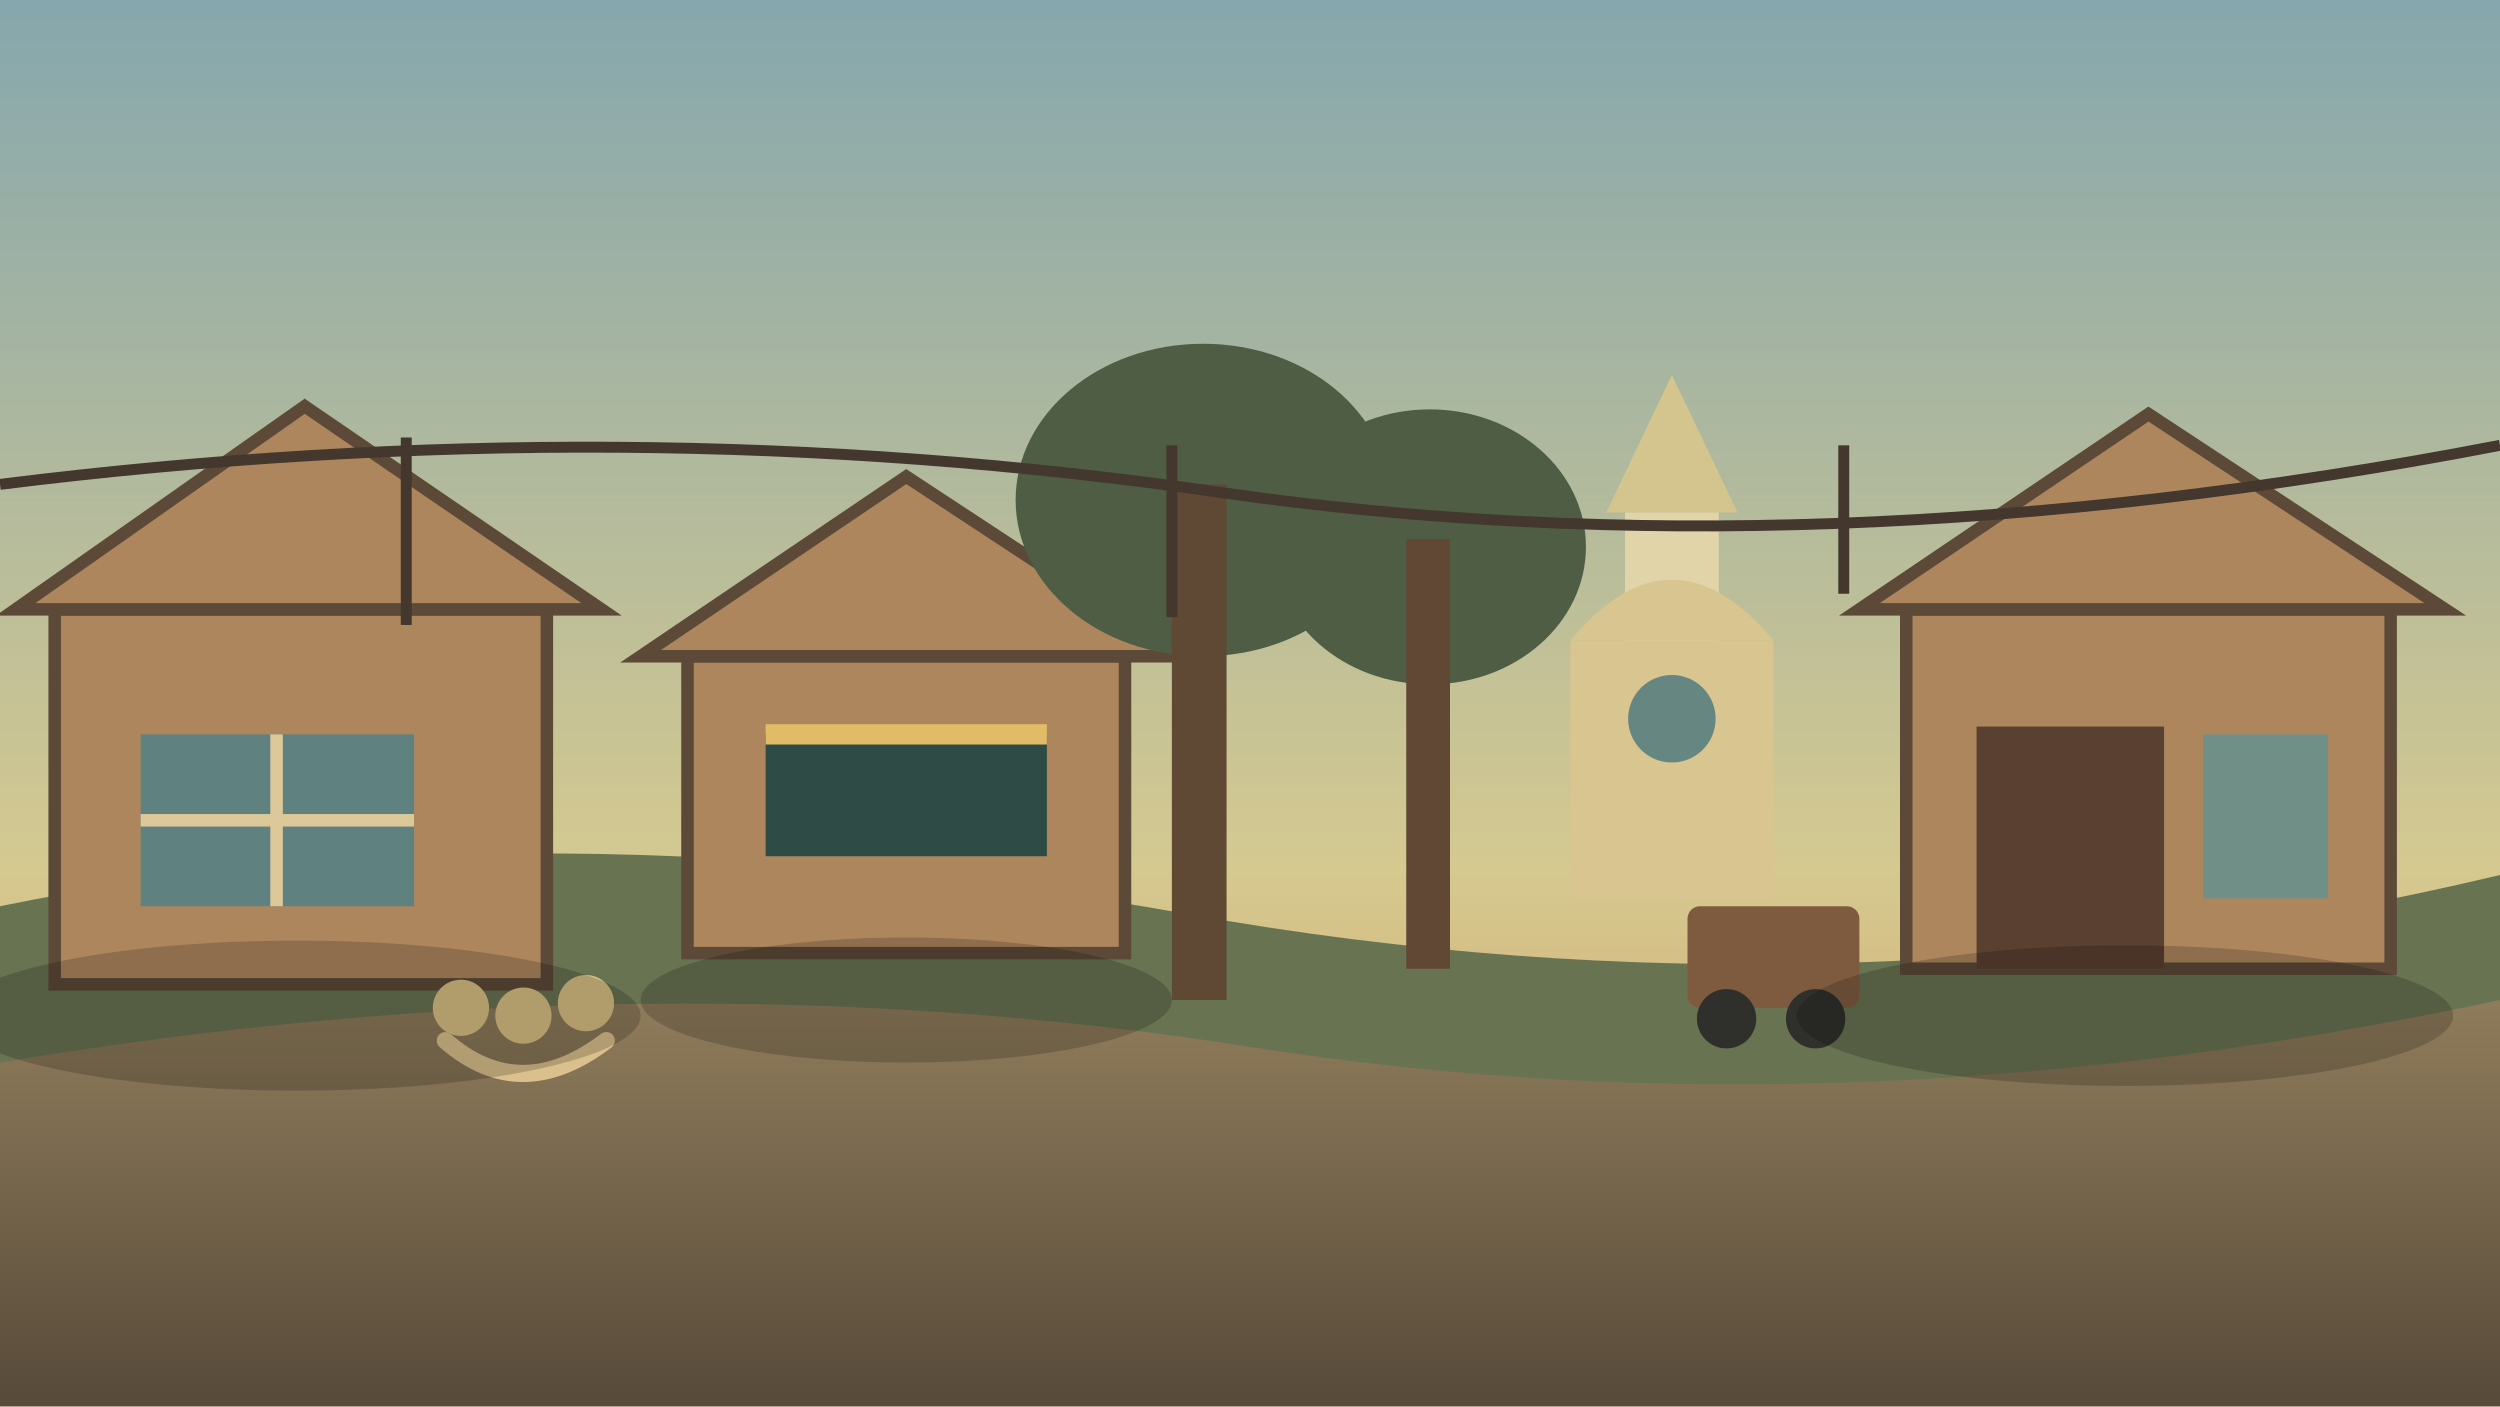
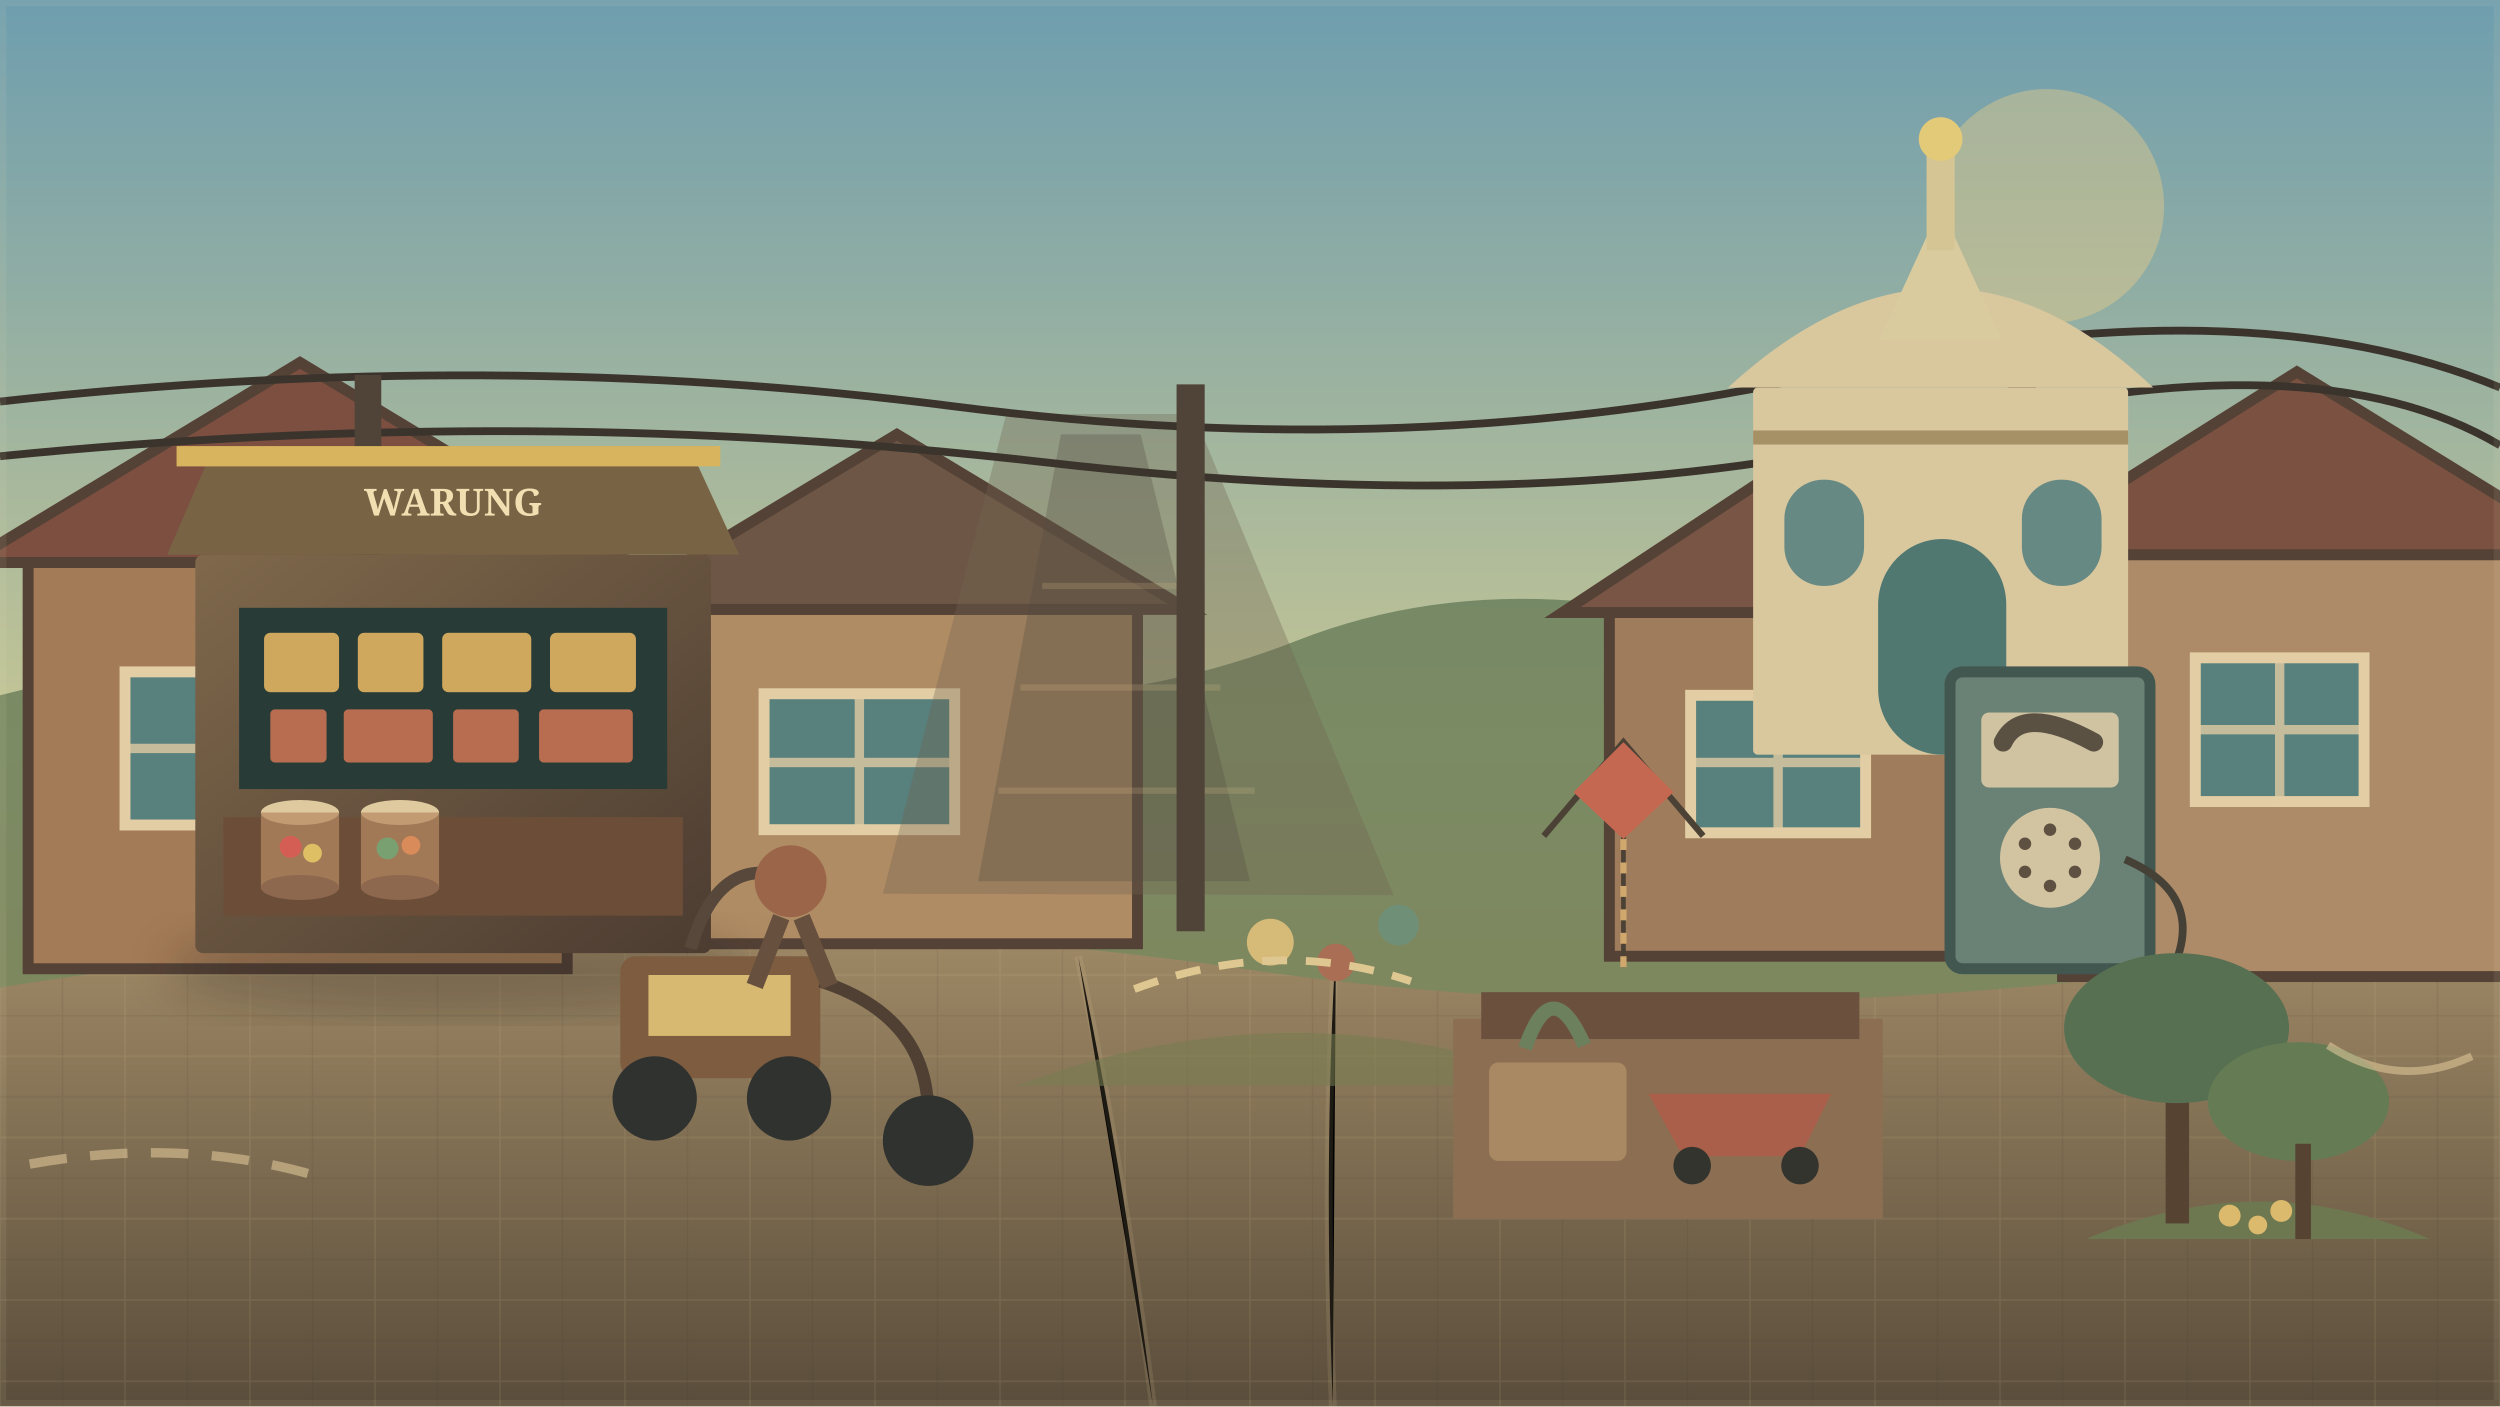
<svg xmlns="http://www.w3.org/2000/svg" viewBox="0 0 1600 900">
  <defs>
    <linearGradient id="sky" x1="0" y1="0" x2="0" y2="1">
-       <stop stop-color="#86a7ad" />
-       <stop offset=".62" stop-color="#d5c990" />
-       <stop offset="1" stop-color="#d79558" />
+       <stop stop-color="#6f9eae" />
+       <stop offset=".52" stop-color="#c4c594" />
+       <stop offset="1" stop-color="#e3a55f" />
    </linearGradient>
    <linearGradient id="road" x1="0" y1="0" x2="0" y2="1">
-       <stop stop-color="#8f7c5b" />
-       <stop offset="1" stop-color="#574a39" />
+       <stop stop-color="#a18b67" />
+       <stop offset="1" stop-color="#5a4d3b" />
    </linearGradient>
+     <linearGradient id="shop" x1="0" y1="0" x2="1" y2="1">
+       <stop stop-color="#7f684b" />
+       <stop offset="1" stop-color="#4c3c31" />
+     </linearGradient>
+     <linearGradient id="glass" x1="0" y1="0" x2="1" y2="1">
+       <stop stop-color="#cbe1cf" stop-opacity=".65" />
+       <stop offset="1" stop-color="#587c78" stop-opacity=".28" />
+     </linearGradient>
+     <pattern id="paving" width="80" height="52" patternUnits="userSpaceOnUse">
+       <path d="M0 0h80v52H0z" fill="none" stroke="#e0c494" stroke-opacity=".12" />
+       <path d="M0 26h80M40 0v52" stroke="#392f28" stroke-opacity=".09" />
+     </pattern>
+     <filter id="shadow">
+       <feGaussianBlur stdDeviation="14" />
+     </filter>
  </defs>
  <rect width="1600" height="900" fill="url(#sky)" />
-   <path d="M0 580Q340 510 760 585T1600 560V900H0z" fill="#687351" />
-   <path d="M0 680Q420 610 800 670T1600 640V900H0z" fill="url(#road)" />
-   <g fill="#ad865d" stroke="#5c4938" stroke-width="8">
-     <path d="M35 390h315v240H35z" />
-     <path d="M10 390l185-130 190 130z" />
-     <path d="M440 420h280v190H440z" />
-     <path d="M410 420l170-115 175 115z" />
-     <path d="M1220 390h310v230h-310z" />
-     <path d="M1190 390l185-125 190 125z" />
+   <circle cx="1310" cy="132" r="75" fill="#f5cf83" opacity=".38" />
+   <path d="M0 445Q235 385 450 430T830 410T1210 438T1600 395V650H0Z" fill="#5e7452" opacity=".72" />
+   <path d="M0 632Q420 565 795 620T1600 586V900H0Z" fill="url(#road)" />
+   <path d="M0 632Q420 565 795 620T1600 586V900H0Z" fill="url(#paving)" />
+   <path d="M690 612q28 130 48 288M855 604q-8 135-2 296" stroke="#e0c89b" stroke-opacity=".13" stroke-width="5" />
+   <g stroke="#554236" stroke-width="7">
+     <path d="M18 360h345v260H18z" fill="#a37b56" />
+     <path d="M-20 360 192 232l212 128Z" fill="#7c4f40" />
+     <path d="M420 390h308v214H420z" fill="#b08c64" />
+     <path d="M388 390 574 278l186 112Z" fill="#6d5645" />
+     <path d="M1030 392h300v220h-300z" fill="#9f7c5b" />
+     <path d="M1000 392 1180 273l180 119Z" fill="#785544" />
+     <path d="M1320 355h300v270h-300z" fill="#ad8b68" />
+     <path d="M1284 355 1470 238l190 117Z" fill="#7b5241" />
  </g>
-   <rect x="90" y="470" width="175" height="110" fill="#5f817f" />
-   <path d="M177 470v110M90 525h175" stroke="#ddc899" stroke-width="8" />
-   <rect x="490" y="470" width="180" height="78" fill="#2e4c45" />
-   <path d="M490 470h180" stroke="#e0bc68" stroke-width="13" />
-   <rect x="1265" y="465" width="120" height="155" fill="#5a4031" />
-   <rect x="1410" y="470" width="80" height="105" fill="#708f86" />
-   <g fill="#4e5d43">
-     <ellipse cx="770" cy="320" rx="120" ry="100" />
-     <rect x="750" y="310" width="35" height="330" fill="#5f4934" />
-     <ellipse cx="915" cy="350" rx="100" ry="88" />
-     <rect x="900" y="345" width="28" height="275" fill="#604834" />
+   <g fill="#58807d" stroke="#e2cda4" stroke-width="7">
+     <rect x="80" y="430" width="145" height="98" />
+     <rect x="489" y="444" width="122" height="87" />
+     <rect x="1082" y="445" width="112" height="88" />
+     <rect x="1405" y="421" width="108" height="92" />
  </g>
-   <g transform="translate(970 240)">
-     <path d="M100 0l42 88H58z" fill="#d4c58f" />
-     <rect x="70" y="88" width="60" height="245" fill="#e2d4a9" />
-     <rect x="35" y="170" width="130" height="165" rx="2" fill="#d8c58f" />
-     <path d="M35 170q65-78 130 0" fill="#d8c58f" />
-     <circle cx="100" cy="220" r="28" fill="#668681" />
+   <g stroke="#e3cda4" stroke-width="6" opacity=".78">
+     <path d="M152 430v98M80 479h145M550 444v87M489 488h122M1138 445v88M1082 488h112M1459 421v92M1405 467h108" />
  </g>
-   <g stroke="#43372e" stroke-width="7">
-     <path d="M0 310Q400 260 780 315T1600 285" fill="none" />
-     <path d="M260 280v120M750 285v110M1180 285v95" />
+   <g transform="translate(565 210)">
+     <path d="M0 362 79 55h120l128 308Z" fill="#6f6350" opacity=".34" />
+     <path d="M61 354 114 68h51l70 286" fill="#4f493f" opacity=".3" />
+     <path d="M102 165h92M88 230h128M74 296h164" stroke="#dcc18e" stroke-opacity=".2" stroke-width="4" />
  </g>
-   <g fill="#d7bf83">
-     <circle cx="295" cy="645" r="18" />
-     <circle cx="335" cy="650" r="18" />
-     <circle cx="375" cy="642" r="18" />
+   <g stroke="#3b342d" stroke-width="5" fill="none">
+     <path d="M0 257Q315 222 610 260T1170 239T1600 248" />
+     <path d="M0 292Q340 258 670 296T1240 274T1600 285" />
  </g>
-   <path d="M285 666q48 42 103 0" fill="none" stroke="#d9c08c" stroke-width="11" stroke-linecap="round" />
-   <rect x="1080" y="580" width="110" height="65" rx="8" fill="#7e5b3f" />
-   <circle cx="1105" cy="652" r="19" fill="#2f302c" />
-   <circle cx="1162" cy="652" r="19" fill="#2f302c" />
-   <g opacity=".18" fill="#000">
-     <ellipse cx="190" cy="650" rx="220" ry="48" />
-     <ellipse cx="580" cy="640" rx="170" ry="40" />
-     <ellipse cx="1360" cy="650" rx="210" ry="45" />
+   <g fill="#504438">
+     <rect x="227" y="240" width="17" height="360" />
+     <rect x="753" y="246" width="18" height="350" />
+     <rect x="1285" y="242" width="18" height="354" />
  </g>
+   <g transform="translate(125 355)">
+     <ellipse cx="170" cy="265" rx="188" ry="30" fill="#1d1712" opacity=".24" filter="url(#shadow)" />
+     <rect width="330" height="255" rx="5" fill="url(#shop)" />
+     <path d="M-18 0h366l-30-65H10Z" fill="#786345" />
+     <path d="M-12-63h348" stroke="#d9b45f" stroke-width="13" />
+     <rect x="28" y="34" width="274" height="116" fill="#293b36" />
+     <g fill="#cfa85e">
+       <rect x="44" y="50" width="48" height="38" rx="4" />
+       <rect x="104" y="50" width="42" height="38" rx="4" />
+       <rect x="158" y="50" width="57" height="38" rx="4" />
+       <rect x="227" y="50" width="55" height="38" rx="4" />
+     </g>
+     <g fill="#b86c50">
+       <rect x="48" y="99" width="36" height="34" rx="3" />
+       <rect x="95" y="99" width="57" height="34" rx="3" />
+       <rect x="165" y="99" width="42" height="34" rx="3" />
+       <rect x="220" y="99" width="60" height="34" rx="3" />
+     </g>
+     <rect x="18" y="168" width="294" height="63" fill="#6c4e38" />
+     <g transform="translate(42 165)">
+       <ellipse cx="25" cy="0" rx="25" ry="8" fill="#dfc99e" />
+       <rect x="0" width="50" height="49" fill="#b78963" opacity=".72" />
+       <ellipse cx="25" cy="48" rx="25" ry="8" fill="#8d674e" />
+       <circle cx="19" cy="22" r="7" fill="#d55e54" />
+       <circle cx="33" cy="26" r="6" fill="#dfbf64" />
+     </g>
+     <g transform="translate(106 165)">
+       <ellipse cx="25" cy="0" rx="25" ry="8" fill="#dfc99e" />
+       <rect width="50" height="49" fill="#b78963" opacity=".72" />
+       <ellipse cx="25" cy="48" rx="25" ry="8" fill="#8d674e" />
+       <circle cx="17" cy="23" r="7" fill="#79a071" />
+       <circle cx="32" cy="21" r="6" fill="#d98b59" />
+     </g>
+     <text x="165" y="-25" text-anchor="middle" fill="#f2dfb1" font-size="24" font-family="Georgia" font-weight="700">WARUNG</text>
+   </g>
+   <g transform="translate(372 612)">
+     <rect x="25" y="0" width="128" height="78" rx="10" fill="#7e5c40" />
+     <rect x="43" y="12" width="91" height="39" fill="#d8b971" />
+     <circle cx="47" cy="91" r="27" fill="#30322f" />
+     <circle cx="133" cy="91" r="27" fill="#30322f" />
+     <path d="M153 16q77 25 68 100" fill="none" stroke="#4f4033" stroke-width="8" />
+     <circle cx="222" cy="118" r="29" fill="#30322f" />
+     <path d="M70-5q18-61 62-45" fill="none" stroke="#57483b" stroke-width="8" />
+     <circle cx="134" cy="-48" r="23" fill="#9a6549" />
+     <path d="M128-25 111 19M141-25l18 44" stroke="#67503d" stroke-width="11" />
+   </g>
+   <g transform="translate(650 520)">
+     <path d="M0 175q180-68 355 0" fill="#777b51" opacity=".55" />
+     <circle cx="163" cy="83" r="15" fill="#d6ba78" />
+     <circle cx="205" cy="96" r="12" fill="#a96e54" />
+     <circle cx="245" cy="72" r="13" fill="#6f8f77" />
+     <path d="M76 113q91-34 177-5" fill="none" stroke="#dfc791" stroke-width="5" stroke-dasharray="16 12" />
+     <path d="M338 15 389-45l51 60" fill="none" stroke="#4b4135" stroke-width="4" />
+     <path d="M389-45v144" stroke="#4b4135" stroke-width="3" />
+     <path d="M389-45 421-13 389 17 357-13Z" fill="#c56852" />
+     <path d="M389 17v83" stroke="#d0a86e" stroke-width="4" stroke-dasharray="7 8" />
+   </g>
+   <g transform="translate(1084 125)">
+     <rect x="38" y="123" width="240" height="235" rx="3" fill="#d9c79e" />
+     <path d="M22 123q138-127 272 0Z" fill="#d9c79e" />
+     <path d="M158 7 197 92h-78Z" fill="#dacb9f" />
+     <path d="M149-27h18v62h-18z" fill="#d6c594" />
+     <circle cx="158" cy="-36" r="14" fill="#e3ca78" />
+     <rect x="118" y="220" width="82" height="138" rx="42" fill="#507871" />
+     <rect x="58" y="182" width="51" height="68" rx="25" fill="#668983" />
+     <rect x="210" y="182" width="51" height="68" rx="25" fill="#668983" />
+     <path d="M38 155h240" stroke="#a69166" stroke-width="9" />
+   </g>
+   <g transform="translate(1248 430)">
+     <rect x="0" y="0" width="128" height="190" rx="8" fill="#6a8175" stroke="#41574f" stroke-width="7" />
+     <rect x="20" y="26" width="88" height="48" rx="5" fill="#cfc3a2" />
+     <path d="M34 45q12-25 58 0" fill="none" stroke="#5b5143" stroke-width="12" stroke-linecap="round" />
+     <circle cx="64" cy="119" r="32" fill="#d3c4a1" />
+     <g fill="#5e5141">
+       <circle cx="64" cy="101" r="4" />
+       <circle cx="80" cy="110" r="4" />
+       <circle cx="80" cy="128" r="4" />
+       <circle cx="64" cy="137" r="4" />
+       <circle cx="48" cy="128" r="4" />
+       <circle cx="48" cy="110" r="4" />
+     </g>
+     <path d="M112 120q58 25 25 81" fill="none" stroke="#464137" stroke-width="5" />
+   </g>
+   <g transform="translate(930 635)">
+     <rect x="0" y="17" width="275" height="128" fill="#8c6e52" />
+     <rect x="18" y="0" width="242" height="30" fill="#6b503e" />
+     <rect x="23" y="45" width="88" height="63" rx="6" fill="#a98963" />
+     <path d="M147 105h75l20-40h-117Z" fill="#a95f4a" />
+     <circle cx="153" cy="111" r="12" fill="#34342f" />
+     <circle cx="222" cy="111" r="12" fill="#34342f" />
+     <path d="M46 36q17-50 38-2" fill="none" stroke="#6d805e" stroke-width="9" />
+   </g>
+   <g transform="translate(1335 640)">
+     <path d="M0 153q112-48 220 0" fill="#6e7850" />
+     <rect x="51" y="30" width="15" height="113" fill="#574332" />
+     <ellipse cx="58" cy="18" rx="72" ry="48" fill="#577052" />
+     <ellipse cx="136" cy="65" rx="58" ry="38" fill="#647b54" />
+     <path d="M139 92v61" stroke="#574332" stroke-width="10" />
+     <g fill="#dbb96d">
+       <circle cx="92" cy="138" r="7" />
+       <circle cx="110" cy="144" r="6" />
+       <circle cx="125" cy="135" r="7" />
+     </g>
+   </g>
+   <g opacity=".62">
+     <path d="M19 745q95-17 178 6" fill="none" stroke="#d8c294" stroke-width="6" stroke-dasharray="24 15" />
+     <path d="M1490 669q45 29 92 7" fill="none" stroke="#d8c294" stroke-width="5" />
+   </g>
+   <rect width="1600" height="900" fill="none" stroke="#f7e6bd" stroke-opacity=".08" stroke-width="8" />
</svg>
